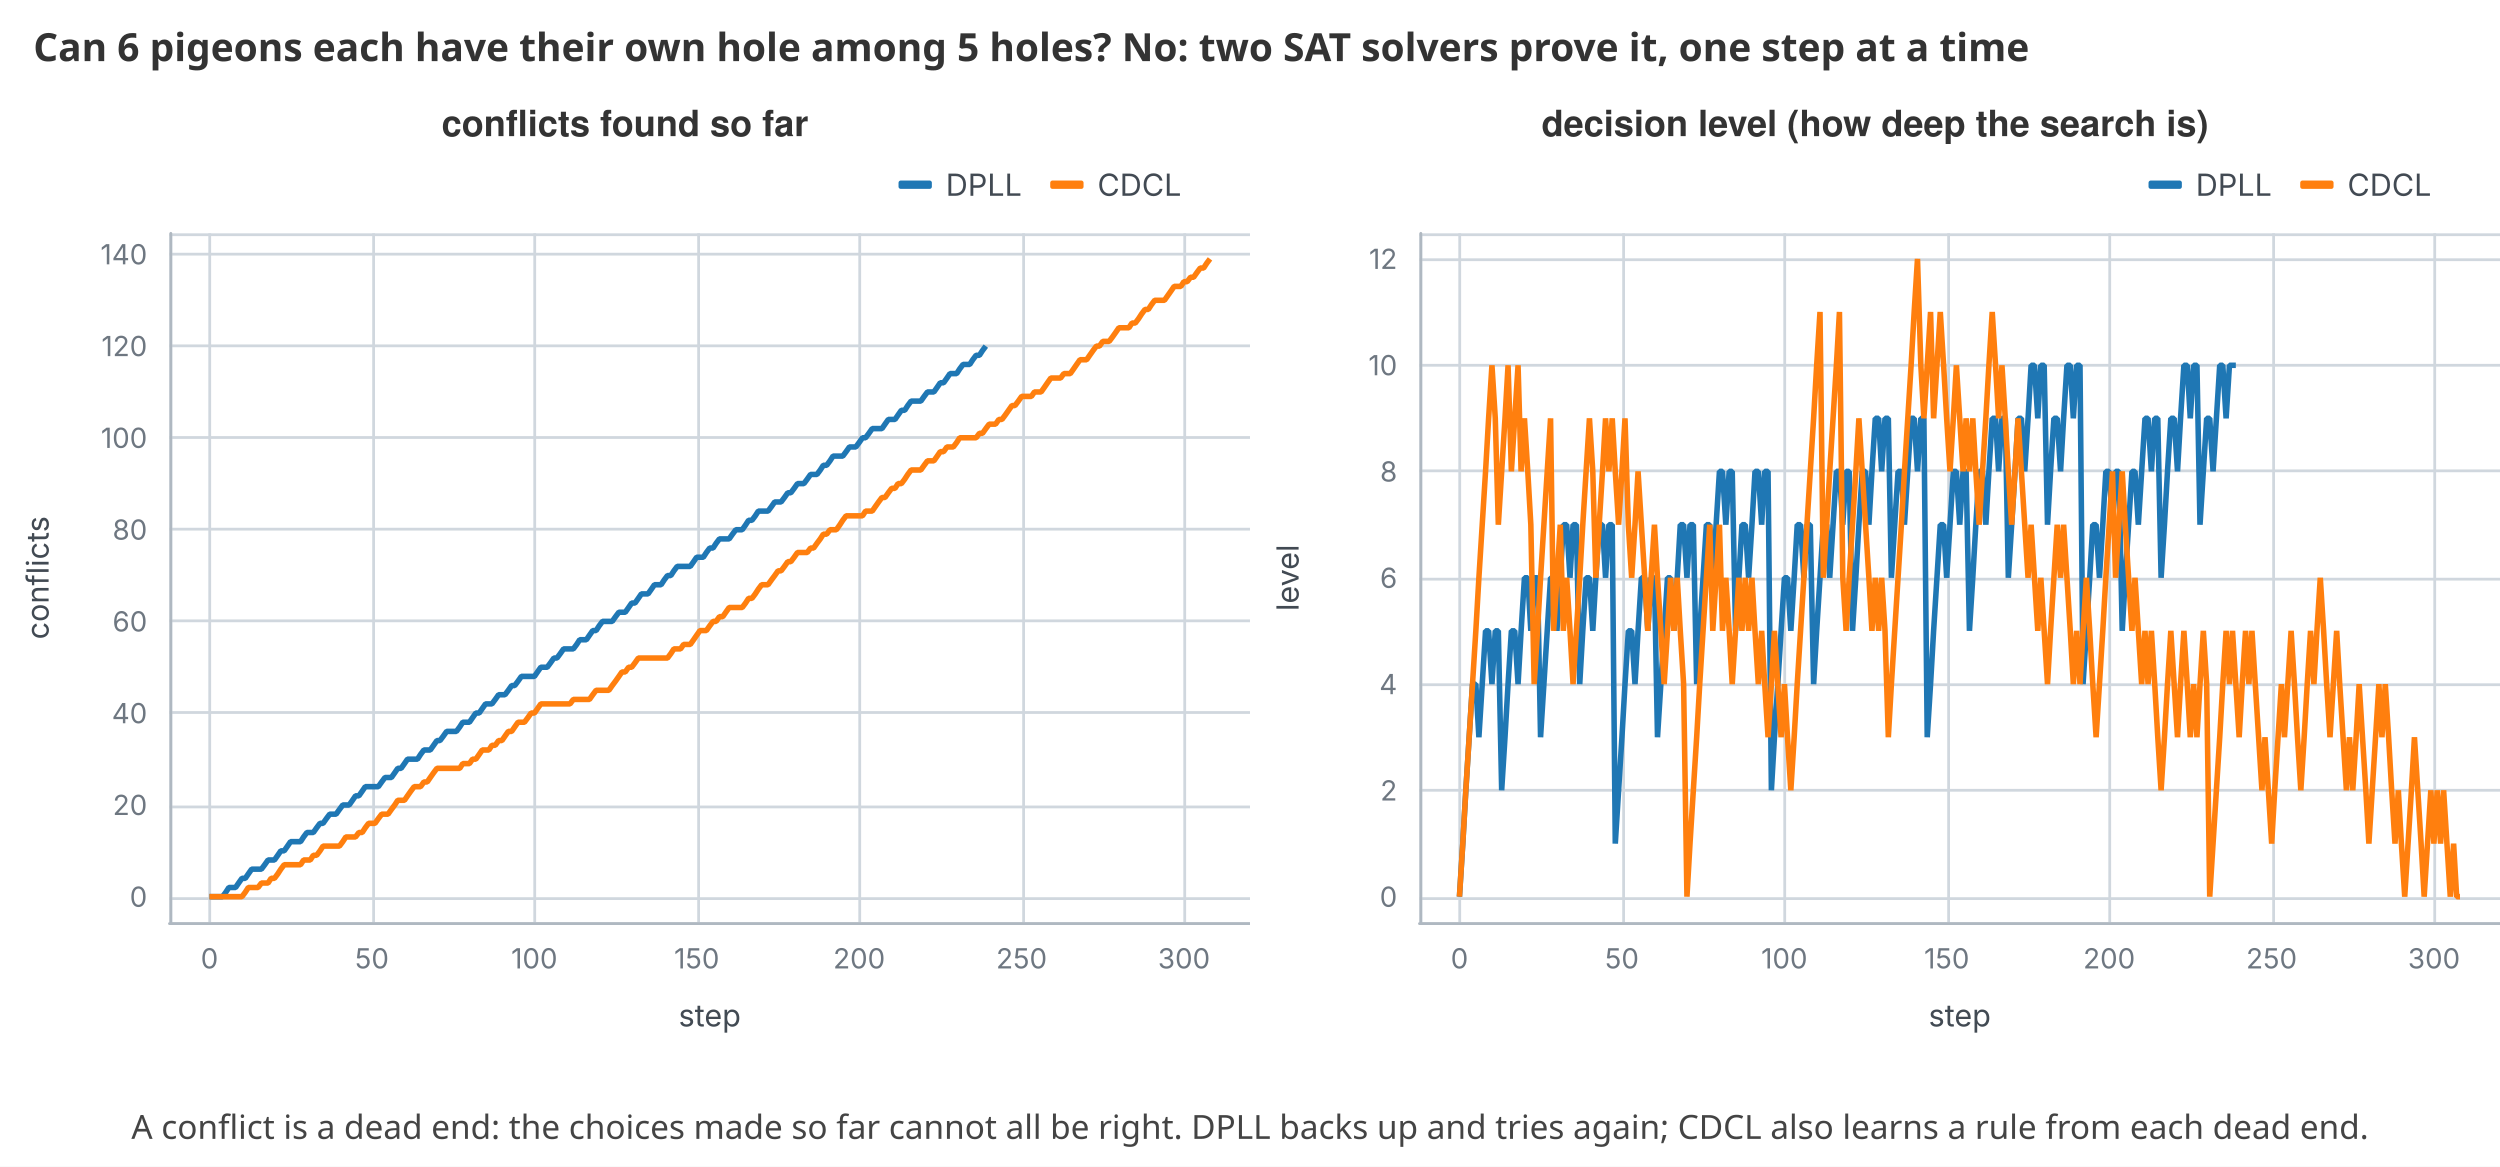
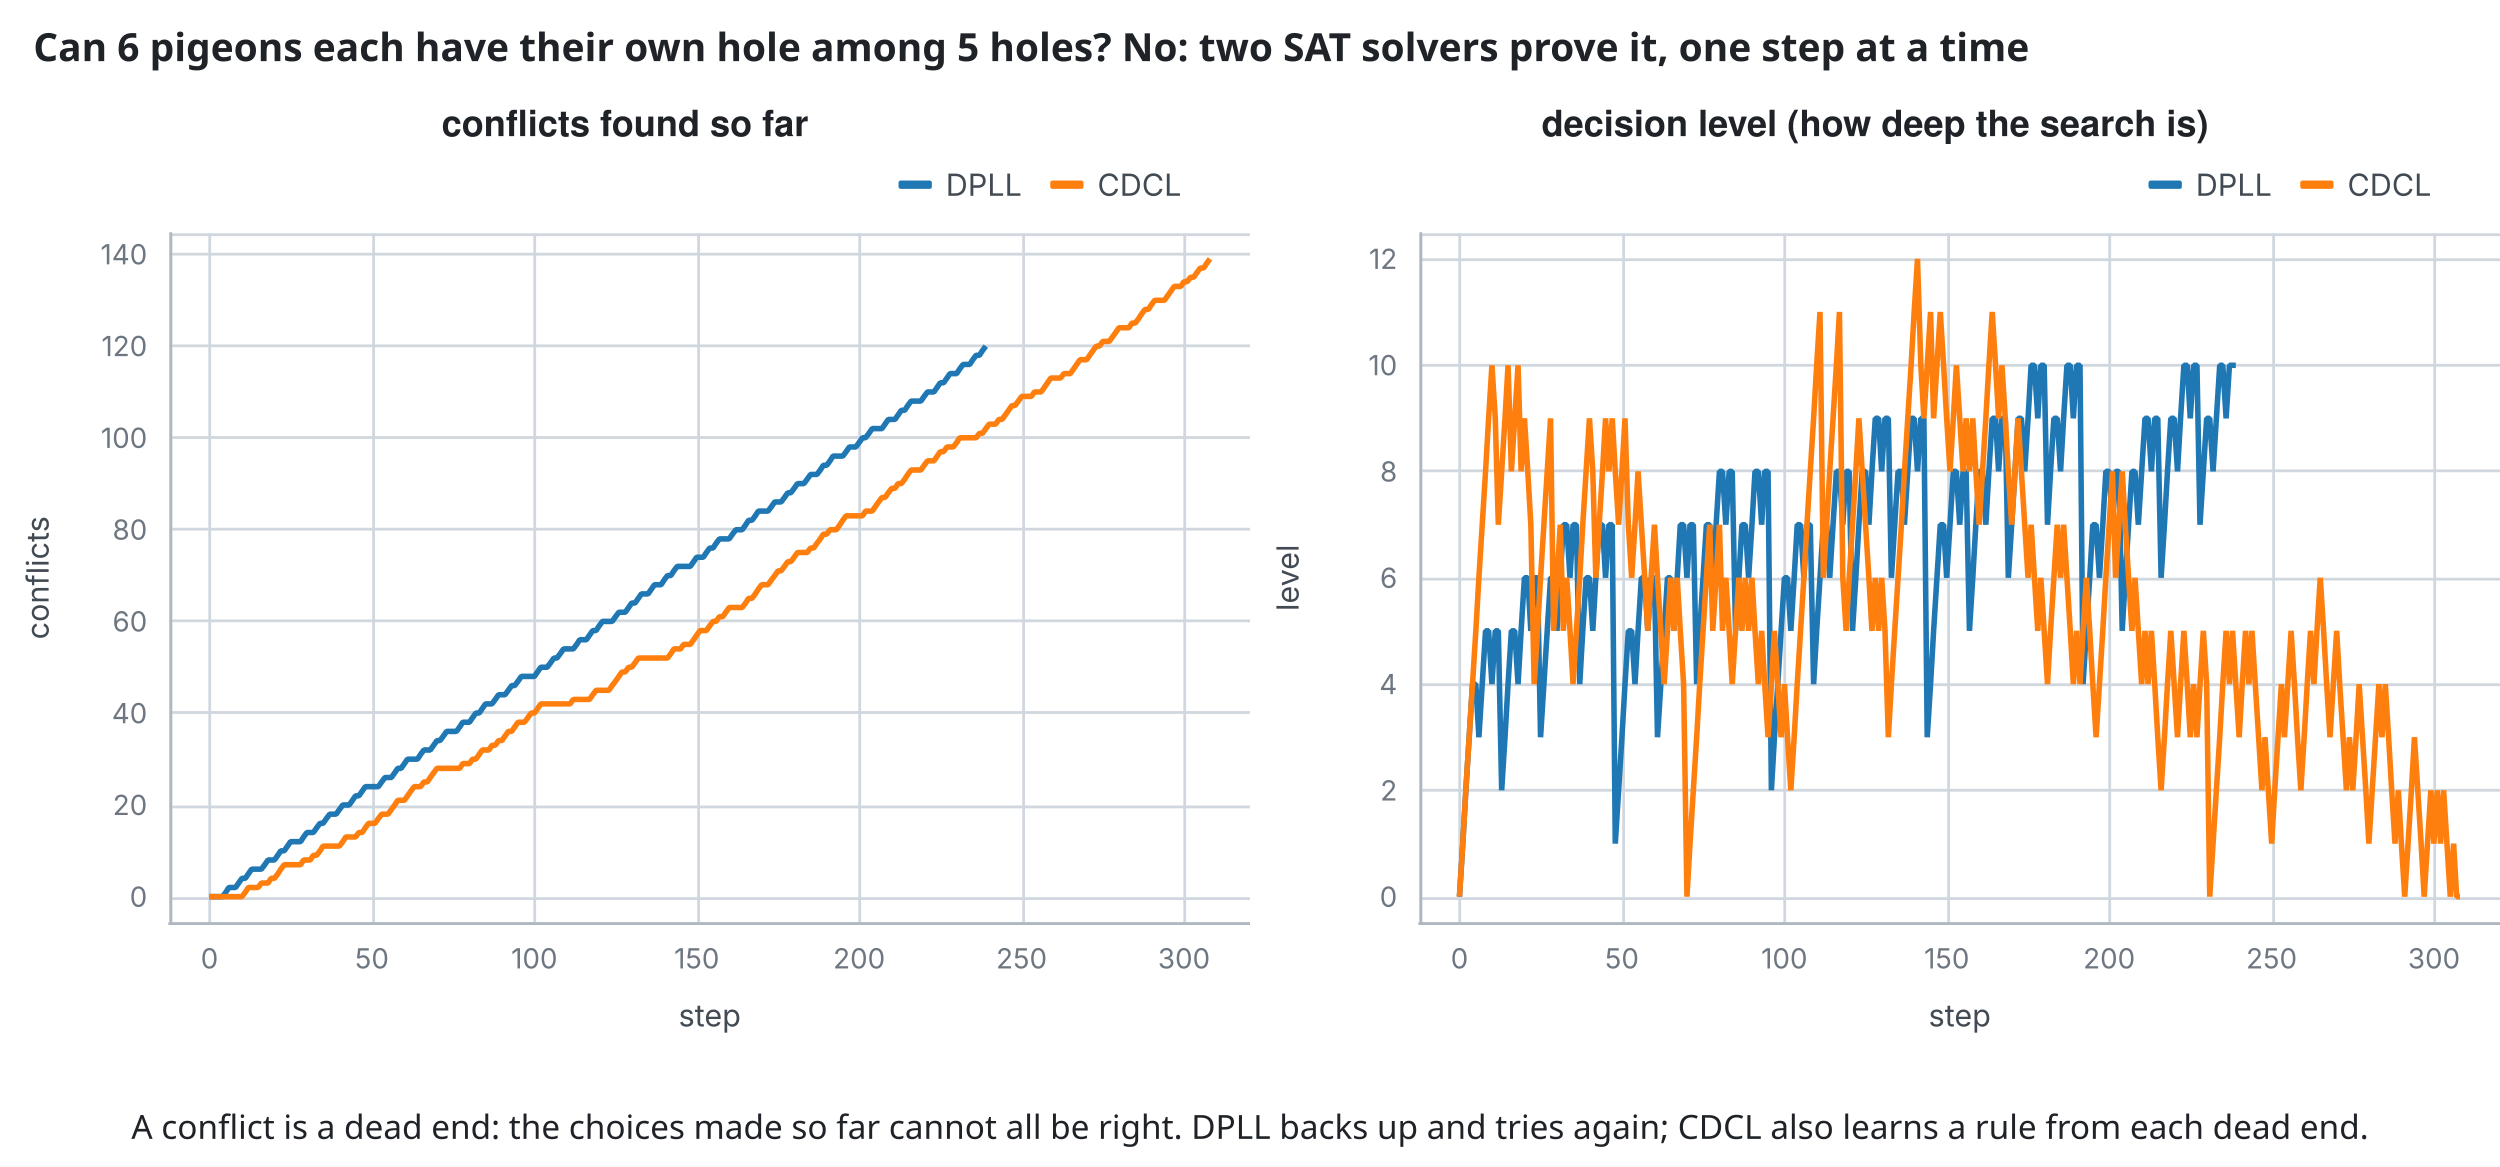
<svg xmlns="http://www.w3.org/2000/svg" width="900" height="420" viewBox="0 0 900 420">
  <rect width="100%" height="100%" fill="#ffffff" />
-   <text x="12" y="22" font-family="system-ui, sans-serif" font-size="14" font-weight="600" fill="#333333">Can 6 pigeons each have their own hole among 5 holes? No: two SAT solvers prove it, one step at a time</text>
+   <text x="12" y="22" font-family="system-ui, sans-serif" font-size="14" font-weight="600" fill="#1f2328">Can 6 pigeons each have their own hole among 5 holes? No: two SAT solvers prove it, one step at a time</text>
  <g transform="translate(0, 30)">
-     <text x="225" y="19" text-anchor="middle" font-family="system-ui, -apple-system, 'Segoe UI', Helvetica, Arial, sans-serif" font-size="13" font-weight="600" fill="#333333">conflicts found so far</text>
+     <text x="225" y="19" text-anchor="middle" font-family="system-ui, -apple-system, 'Segoe UI', Helvetica, Arial, sans-serif" font-size="13" font-weight="600" fill="#1f2328">conflicts found so far</text>
    <svg x="0" y="26" width="450" height="320" overflow="visible">
      <svg width="450" height="320" version="1.1" baseProfile="full" viewBox="0 0 450 320">
        <rect width="450" height="320" x="0" y="0" fill="#ffffff" />
        <path d="M61 276.5L450 276.5" fill="none" pointer-events="visible" stroke="#d0d7de" class="zr0-cls-0" />
        <path d="M61 267.5L450 267.5" fill="none" pointer-events="visible" stroke="#d0d7de" class="zr0-cls-0" />
        <path d="M61 234.5L450 234.5" fill="none" pointer-events="visible" stroke="#d0d7de" class="zr0-cls-0" />
        <path d="M61 200.5L450 200.5" fill="none" pointer-events="visible" stroke="#d0d7de" class="zr0-cls-0" />
        <path d="M61 167.5L450 167.5" fill="none" pointer-events="visible" stroke="#d0d7de" class="zr0-cls-0" />
        <path d="M61 134.5L450 134.5" fill="none" pointer-events="visible" stroke="#d0d7de" class="zr0-cls-0" />
        <path d="M61 101.5L450 101.5" fill="none" pointer-events="visible" stroke="#d0d7de" class="zr0-cls-0" />
        <path d="M61 68.5L450 68.5" fill="none" pointer-events="visible" stroke="#d0d7de" class="zr0-cls-0" />
        <path d="M61 35.5L450 35.5" fill="none" pointer-events="visible" stroke="#d0d7de" class="zr0-cls-0" />
        <path d="M61 28.5L450 28.5" fill="none" pointer-events="visible" stroke="#d0d7de" class="zr0-cls-0" />
        <path d="M61.5 28L61.5 276" fill="none" pointer-events="visible" stroke="#d0d7de" class="zr0-cls-0" />
        <path d="M75.5 28L75.5 276" fill="none" pointer-events="visible" stroke="#d0d7de" class="zr0-cls-0" />
        <path d="M134.5 28L134.5 276" fill="none" pointer-events="visible" stroke="#d0d7de" class="zr0-cls-0" />
        <path d="M192.5 28L192.5 276" fill="none" pointer-events="visible" stroke="#d0d7de" class="zr0-cls-0" />
        <path d="M251.5 28L251.5 276" fill="none" pointer-events="visible" stroke="#d0d7de" class="zr0-cls-0" />
        <path d="M309.5 28L309.5 276" fill="none" pointer-events="visible" stroke="#d0d7de" class="zr0-cls-0" />
        <path d="M368.5 28L368.5 276" fill="none" pointer-events="visible" stroke="#d0d7de" class="zr0-cls-0" />
        <path d="M426.5 28L426.5 276" fill="none" pointer-events="visible" stroke="#d0d7de" class="zr0-cls-0" />
        <path d="M450.5 28L450.5 276" fill="none" pointer-events="visible" stroke="#d0d7de" class="zr0-cls-0" />
        <text dominant-baseline="central" text-anchor="middle" style="font-size:11px;font-family:'Inter Variable', 'Inter', system-ui, -apple-system, 'Segoe UI', sans-serif;" y="-5.5" transform="matrix(0,-1,1,0,19,152)" fill="#424a53">conflicts</text>
        <path d="M61.5 276L61.5 28" fill="none" pointer-events="visible" stroke="#afb8c1" stroke-linecap="round" class="zr0-cls-0" />
        <text dominant-baseline="central" text-anchor="middle" style="font-size:11px;font-family:'Inter Variable', 'Inter', system-ui, -apple-system, 'Segoe UI', sans-serif;" y="5.5" transform="translate(255.5 304)" fill="#424a53">step</text>
        <path d="M61 276.5L450 276.5" fill="none" pointer-events="visible" stroke="#afb8c1" stroke-linecap="round" class="zr0-cls-0" />
        <text dominant-baseline="central" text-anchor="end" style="font-size:10px;font-family:'Inter Variable', 'Inter', system-ui, -apple-system, 'Segoe UI', sans-serif;" transform="translate(53 266.8148)" fill="#6e7781">0</text>
        <text dominant-baseline="central" text-anchor="end" style="font-size:10px;font-family:'Inter Variable', 'Inter', system-ui, -apple-system, 'Segoe UI', sans-serif;" transform="translate(53 233.7746)" fill="#6e7781">20</text>
        <text dominant-baseline="central" text-anchor="end" style="font-size:10px;font-family:'Inter Variable', 'Inter', system-ui, -apple-system, 'Segoe UI', sans-serif;" transform="translate(53 200.7343)" fill="#6e7781">40</text>
        <text dominant-baseline="central" text-anchor="end" style="font-size:10px;font-family:'Inter Variable', 'Inter', system-ui, -apple-system, 'Segoe UI', sans-serif;" transform="translate(53 167.6941)" fill="#6e7781">60</text>
        <text dominant-baseline="central" text-anchor="end" style="font-size:10px;font-family:'Inter Variable', 'Inter', system-ui, -apple-system, 'Segoe UI', sans-serif;" transform="translate(53 134.6539)" fill="#6e7781">80</text>
        <text dominant-baseline="central" text-anchor="end" style="font-size:10px;font-family:'Inter Variable', 'Inter', system-ui, -apple-system, 'Segoe UI', sans-serif;" transform="translate(53 101.6136)" fill="#6e7781">100</text>
        <text dominant-baseline="central" text-anchor="end" style="font-size:10px;font-family:'Inter Variable', 'Inter', system-ui, -apple-system, 'Segoe UI', sans-serif;" transform="translate(53 68.5734)" fill="#6e7781">120</text>
        <text dominant-baseline="central" text-anchor="end" style="font-size:10px;font-family:'Inter Variable', 'Inter', system-ui, -apple-system, 'Segoe UI', sans-serif;" transform="translate(53 35.5332)" fill="#6e7781">140</text>
        <text dominant-baseline="central" text-anchor="middle" style="font-size:10px;font-family:'Inter Variable', 'Inter', system-ui, -apple-system, 'Segoe UI', sans-serif;" y="5" transform="translate(75.4074 284)" fill="#6e7781">0</text>
        <text dominant-baseline="central" text-anchor="middle" style="font-size:10px;font-family:'Inter Variable', 'Inter', system-ui, -apple-system, 'Segoe UI', sans-serif;" y="5" transform="translate(133.879 284)" fill="#6e7781">50</text>
        <text dominant-baseline="central" text-anchor="middle" style="font-size:10px;font-family:'Inter Variable', 'Inter', system-ui, -apple-system, 'Segoe UI', sans-serif;" y="5" transform="translate(192.3506 284)" fill="#6e7781">100</text>
        <text dominant-baseline="central" text-anchor="middle" style="font-size:10px;font-family:'Inter Variable', 'Inter', system-ui, -apple-system, 'Segoe UI', sans-serif;" y="5" transform="translate(250.8223 284)" fill="#6e7781">150</text>
        <text dominant-baseline="central" text-anchor="middle" style="font-size:10px;font-family:'Inter Variable', 'Inter', system-ui, -apple-system, 'Segoe UI', sans-serif;" y="5" transform="translate(309.2939 284)" fill="#6e7781">200</text>
        <text dominant-baseline="central" text-anchor="middle" style="font-size:10px;font-family:'Inter Variable', 'Inter', system-ui, -apple-system, 'Segoe UI', sans-serif;" y="5" transform="translate(367.7655 284)" fill="#6e7781">250</text>
        <text dominant-baseline="central" text-anchor="middle" style="font-size:10px;font-family:'Inter Variable', 'Inter', system-ui, -apple-system, 'Segoe UI', sans-serif;" y="5" transform="translate(426.2371 284)" fill="#6e7781">300</text>
        <g clip-path="url(#zr0-c0)">
          <path d="M75.4 266.8L76.6 266.8L77.7 266.8L78.9 266.8L80.1 266.8L81.3 265.2L82.4 263.5L83.6 263.5L84.8 263.5L85.9 261.9L87.1 260.2L88.3 260.2L89.4 258.6L90.6 256.9L91.8 256.9L92.9 256.9L94.1 256.9L95.3 255.3L96.5 253.6L97.6 253.6L98.8 253.6L100 251.9L101.1 250.3L102.3 250.3L103.5 248.6L104.6 247L105.8 247L107 247L108.2 247L109.3 245.3L110.5 243.7L111.7 243.7L112.8 243.7L114 242L115.2 240.4L116.3 240.4L117.5 238.7L118.7 237.1L119.8 237.1L121 237.1L122.2 235.4L123.4 233.8L124.5 233.8L125.7 233.8L126.9 232.1L128 230.5L129.2 230.5L130.4 228.8L131.5 227.2L132.7 227.2L133.9 227.2L135 227.2L136.2 227.2L137.4 225.5L138.6 223.9L139.7 223.9L140.9 223.9L142.1 222.2L143.2 220.6L144.4 220.6L145.6 218.9L146.7 217.3L147.9 217.3L149.1 217.3L150.3 217.3L151.4 215.6L152.6 214L153.8 214L154.9 214L156.1 212.3L157.3 210.6L158.4 210.6L159.6 209L160.8 207.3L161.9 207.3L163.1 207.3L164.3 207.3L165.5 205.7L166.6 204L167.8 204L169 204L170.1 202.4L171.3 200.7L172.5 200.7L173.6 199.1L174.8 197.4L176 197.4L177.1 197.4L178.3 195.8L179.5 194.1L180.7 194.1L181.8 194.1L183 192.5L184.2 190.8L185.3 190.8L186.5 189.2L187.7 187.5L188.8 187.5L190 187.5L191.2 187.5L192.4 187.5L193.5 185.9L194.7 184.2L195.9 184.2L197 184.2L198.2 182.6L199.4 180.9L200.5 180.9L201.7 179.3L202.9 177.6L204 177.6L205.2 177.6L206.4 177.6L207.6 176L208.7 174.3L209.9 174.3L211.1 174.3L212.2 172.7L213.4 171L214.6 171L215.7 169.3L216.9 167.7L218.1 167.7L219.2 167.7L220.4 167.7L221.6 166L222.8 164.4L223.9 164.4L225.1 164.4L226.3 162.7L227.4 161.1L228.6 161.1L229.8 159.4L230.9 157.8L232.1 157.8L233.3 157.8L234.5 156.1L235.6 154.5L236.8 154.5L238 154.5L239.1 152.8L240.3 151.2L241.5 151.2L242.6 149.5L243.8 147.9L245 147.9L246.1 147.9L247.3 147.9L248.5 147.9L249.7 146.2L250.8 144.6L252 144.6L253.2 144.6L254.3 142.9L255.5 141.3L256.7 141.3L257.8 139.6L259 138L260.2 138L261.3 138L262.5 138L263.7 136.3L264.9 134.7L266 134.7L267.2 134.7L268.4 133L269.5 131.3L270.7 131.3L271.9 129.7L273 128L274.2 128L275.4 128L276.5 128L277.7 126.4L278.9 124.7L280.1 124.7L281.2 124.7L282.4 123.1L283.6 121.4L284.7 121.4L285.9 119.8L287.1 118.1L288.2 118.1L289.4 118.1L290.6 116.5L291.8 114.8L292.9 114.8L294.1 114.8L295.3 113.2L296.4 111.5L297.6 111.5L298.8 109.9L299.9 108.2L301.1 108.2L302.3 108.2L303.4 108.2L304.6 106.6L305.8 104.9L307 104.9L308.1 104.9L309.3 103.3L310.5 101.6L311.6 101.6L312.8 100L314 98.3L315.1 98.3L316.3 98.3L317.5 98.3L318.6 96.7L319.8 95L321 95L322.2 95L323.3 93.4L324.5 91.7L325.7 91.7L326.8 90L328 88.4L329.2 88.4L330.3 88.4L331.5 88.4L332.7 86.7L333.9 85.1L335 85.1L336.2 85.1L337.4 83.4L338.5 81.8L339.7 81.8L340.9 80.1L342 78.5L343.2 78.5L344.4 78.5L345.5 76.8L346.7 75.2L347.9 75.2L349.1 75.2L350.2 73.5L351.4 71.9L352.6 71.9L353.7 70.2L354.9 68.6" fill="none" pointer-events="visible" stroke="#1f77b4" stroke-width="2" stroke-linejoin="bevel" class="zr0-cls-1" />
        </g>
        <g clip-path="url(#zr0-c1)">
          <path d="M75.4 266.8L76.6 266.8L77.7 266.8L78.9 266.8L80.1 266.8L81.3 266.8L82.4 266.8L83.6 266.8L84.8 266.8L85.9 266.8L87.1 266.8L88.3 265.2L89.4 263.5L90.6 263.5L91.8 263.5L92.9 263.5L94.1 261.9L95.3 261.9L96.5 261.9L97.6 260.2L98.8 260.2L100 258.6L101.1 256.9L102.3 255.3L103.5 255.3L104.6 255.3L105.8 255.3L107 255.3L108.2 255.3L109.3 253.6L110.5 253.6L111.7 253.6L112.8 251.9L114 251.9L115.2 250.3L116.3 248.6L117.5 248.6L118.7 248.6L119.8 248.6L121 248.6L122.2 248.6L123.4 247L124.5 245.3L125.7 245.3L126.9 245.3L128 245.3L129.2 243.7L130.4 243.7L131.5 242L132.7 240.4L133.9 240.4L135 240.4L136.2 238.7L137.4 237.1L138.6 237.1L139.7 237.1L140.9 235.4L142.1 233.8L143.2 232.1L144.4 232.1L145.6 232.1L146.7 230.5L147.9 228.8L149.1 227.2L150.3 227.2L151.4 227.2L152.6 225.5L153.8 225.5L154.9 223.9L156.1 222.2L157.3 220.6L158.4 220.6L159.6 220.6L160.8 220.6L161.9 220.6L163.1 220.6L164.3 220.6L165.5 220.6L166.6 218.9L167.8 218.9L169 218.9L170.1 217.3L171.3 217.3L172.5 215.6L173.6 214L174.8 214L176 214L177.1 212.3L178.3 212.3L179.5 210.6L180.7 210.6L181.8 209L183 207.3L184.2 207.3L185.3 205.7L186.5 204L187.7 204L188.8 204L190 202.4L191.2 200.7L192.4 200.7L193.5 199.1L194.7 197.4L195.9 197.4L197 197.4L198.2 197.4L199.4 197.4L200.5 197.4L201.7 197.4L202.9 197.4L204 197.4L205.2 197.4L206.4 195.8L207.6 195.8L208.7 195.8L209.9 195.8L211.1 195.8L212.2 195.8L213.4 194.1L214.6 192.5L215.7 192.5L216.9 192.5L218.1 192.5L219.2 192.5L220.4 190.8L221.6 189.2L222.8 187.5L223.9 185.9L225.1 185.9L226.3 184.2L227.4 184.2L228.6 182.6L229.8 180.9L230.9 180.9L232.1 180.9L233.3 180.9L234.5 180.9L235.6 180.9L236.8 180.9L238 180.9L239.1 180.9L240.3 180.9L241.5 179.3L242.6 177.6L243.8 177.6L245 177.6L246.1 176L247.3 176L248.5 176L249.7 174.3L250.8 172.7L252 171L253.2 171L254.3 171L255.5 169.3L256.7 167.7L257.8 167.7L259 166L260.2 166L261.3 164.4L262.5 162.7L263.7 162.7L264.9 162.7L266 162.7L267.2 162.7L268.4 161.1L269.5 159.4L270.7 159.4L271.9 157.8L273 156.1L274.2 154.5L275.4 154.5L276.5 154.5L277.7 152.8L278.9 151.2L280.1 149.5L281.2 149.5L282.4 147.9L283.6 146.2L284.7 146.2L285.9 144.6L287.1 142.9L288.2 142.9L289.4 142.9L290.6 142.9L291.8 141.3L292.9 141.3L294.1 139.6L295.3 138L296.4 136.3L297.6 136.3L298.8 134.7L299.9 134.7L301.1 134.7L302.3 133L303.4 131.3L304.6 129.7L305.8 129.7L307 129.7L308.1 129.7L309.3 129.7L310.5 129.7L311.6 128L312.8 128L314 128L315.1 126.4L316.3 124.7L317.5 123.1L318.6 123.1L319.8 121.4L321 119.8L322.2 119.8L323.3 118.1L324.5 118.1L325.7 116.5L326.8 114.8L328 113.2L329.2 113.2L330.3 113.2L331.5 113.2L332.7 111.5L333.9 109.9L335 109.9L336.2 109.9L337.4 108.2L338.5 106.6L339.7 106.6L340.9 104.9L342 104.9L343.2 104.9L344.4 103.3L345.5 101.6L346.7 101.6L347.9 101.6L349.1 101.6L350.2 101.6L351.4 101.6L352.6 100L353.7 100L354.9 98.3L356.1 96.7L357.2 96.7L358.4 96.7L359.6 95L360.7 95L361.9 93.4L363.1 91.7L364.3 90L365.4 90L366.6 88.4L367.8 86.7L368.9 86.7L370.1 86.7L371.3 86.7L372.4 85.1L373.6 85.1L374.8 85.1L376 83.4L377.1 81.8L378.3 80.1L379.5 80.1L380.6 80.1L381.8 80.1L383 78.5L384.1 78.5L385.3 78.5L386.5 76.8L387.6 75.2L388.8 73.5L390 73.5L391.2 73.5L392.3 71.9L393.5 70.2L394.7 68.6L395.8 68.6L397 66.9L398.2 66.9L399.3 66.9L400.5 65.3L401.7 63.6L402.8 62L404 62L405.2 62L406.4 62L407.5 60.3L408.7 60.3L409.9 58.7L411 57L412.2 55.4L413.4 55.4L414.5 53.7L415.7 52.1L416.9 52.1L418.1 52.1L419.2 52.1L420.4 50.4L421.6 48.7L422.7 47.1L423.9 47.1L425.1 47.1L426.2 45.4L427.4 45.4L428.6 43.8L429.7 43.8L430.9 42.1L432.1 40.5L433.3 40.5L434.4 38.8L435.6 37.2" fill="none" pointer-events="visible" stroke="#ff7f0e" stroke-width="2" stroke-linejoin="bevel" class="zr0-cls-1" />
        </g>
        <path d="M-5 -5l111.5 0l0 21l-111.5 0Z" transform="translate(323.47 5)" fill="rgb(0,0,0)" fill-opacity="0" stroke="#b7b9be" stroke-width="0" class="zr0-cls-0" />
        <path d="M0.8 0L11.3 0A0.8 0.8 0 0 1 12 0.7L12 2.3A0.8 0.8 0 0 1 11.3 3L0.8 3A0.8 0.8 0 0 1 0 2.3L0 0.8A0.8 0.8 0 0 1 0.7 0Z" transform="translate(323.47 9)" fill="#1f77b4" ecmeta_series_index="0" ecmeta_data_index="0" ecmeta_ssr_type="legend" ecmeta_silent="true" class="zr0-cls-0" />
        <text dominant-baseline="central" text-anchor="start" style="font-size:11px;font-family:'Inter Variable', 'Inter', system-ui, -apple-system, 'Segoe UI', sans-serif;" x="17" y="1.5" transform="translate(323.47 9)" fill="#424a53">DPLL</text>
        <path d="M0 -4l44.6 0l0 11l-44.6 0Z" transform="translate(323.47 9)" fill="none" pointer-events="visible" ecmeta_series_index="0" ecmeta_data_index="0" ecmeta_ssr_type="legend" class="zr0-cls-2" />
        <path d="M0.8 0L11.3 0A0.8 0.8 0 0 1 12 0.7L12 2.3A0.8 0.8 0 0 1 11.3 3L0.8 3A0.8 0.8 0 0 1 0 2.3L0 0.8A0.8 0.8 0 0 1 0.7 0Z" transform="translate(378.08 9)" fill="#ff7f0e" ecmeta_series_index="1" ecmeta_data_index="1" ecmeta_ssr_type="legend" ecmeta_silent="true" class="zr0-cls-0" />
        <text dominant-baseline="central" text-anchor="start" style="font-size:11px;font-family:'Inter Variable', 'Inter', system-ui, -apple-system, 'Segoe UI', sans-serif;" x="17" y="1.5" transform="translate(378.08 9)" fill="#424a53">CDCL</text>
        <path d="M0 -4l46.9 0l0 11l-46.9 0Z" transform="translate(378.08 9)" fill="none" pointer-events="visible" ecmeta_series_index="1" ecmeta_data_index="1" ecmeta_ssr_type="legend" class="zr0-cls-2" />
        <defs>
          <clipPath id="zr0-c0">
            <path d="M59 27l392 0l0 250l-392 0Z" fill="#000" class="zr0-cls-3" />
          </clipPath>
          <clipPath id="zr0-c1">
            <path d="M59 27l392 0l0 250l-392 0Z" fill="#000" class="zr0-cls-3" />
          </clipPath>
        </defs>
        <style>
.zr0-cls-0:hover {
pointer-events:none;
}
.zr0-cls-3:hover {
cursor:pointer;
fill:rgba(0,0,0,1);
}
.zr0-cls-1:hover {
cursor:pointer;
}
.zr0-cls-2:hover {
cursor:pointer;
fill:rgba(0,0,0,0);
}



</style>
      </svg>
    </svg>
-     <text x="675" y="19" text-anchor="middle" font-family="system-ui, -apple-system, 'Segoe UI', Helvetica, Arial, sans-serif" font-size="13" font-weight="600" fill="#333333">decision level (how deep the search is)</text>
+     <text x="675" y="19" text-anchor="middle" font-family="system-ui, -apple-system, 'Segoe UI', Helvetica, Arial, sans-serif" font-size="13" font-weight="600" fill="#1f2328">decision level (how deep the search is)</text>
    <svg x="450" y="26" width="450" height="320" overflow="visible">
      <svg width="450" height="320" version="1.1" baseProfile="full" viewBox="0 0 450 320">
        <rect width="450" height="320" x="0" y="0" fill="#ffffff" />
        <path d="M61 276.5L450 276.5" fill="none" pointer-events="visible" stroke="#d0d7de" class="zr1-cls-4" />
        <path d="M61 267.5L450 267.5" fill="none" pointer-events="visible" stroke="#d0d7de" class="zr1-cls-4" />
        <path d="M61 228.5L450 228.5" fill="none" pointer-events="visible" stroke="#d0d7de" class="zr1-cls-4" />
        <path d="M61 190.5L450 190.5" fill="none" pointer-events="visible" stroke="#d0d7de" class="zr1-cls-4" />
        <path d="M61 152.5L450 152.5" fill="none" pointer-events="visible" stroke="#d0d7de" class="zr1-cls-4" />
        <path d="M61 113.5L450 113.5" fill="none" pointer-events="visible" stroke="#d0d7de" class="zr1-cls-4" />
        <path d="M61 75.5L450 75.5" fill="none" pointer-events="visible" stroke="#d0d7de" class="zr1-cls-4" />
        <path d="M61 37.5L450 37.5" fill="none" pointer-events="visible" stroke="#d0d7de" class="zr1-cls-4" />
        <path d="M61 28.5L450 28.5" fill="none" pointer-events="visible" stroke="#d0d7de" class="zr1-cls-4" />
        <path d="M61.5 28L61.5 276" fill="none" pointer-events="visible" stroke="#d0d7de" class="zr1-cls-4" />
        <path d="M75.5 28L75.5 276" fill="none" pointer-events="visible" stroke="#d0d7de" class="zr1-cls-4" />
        <path d="M134.5 28L134.5 276" fill="none" pointer-events="visible" stroke="#d0d7de" class="zr1-cls-4" />
        <path d="M192.5 28L192.5 276" fill="none" pointer-events="visible" stroke="#d0d7de" class="zr1-cls-4" />
        <path d="M251.5 28L251.5 276" fill="none" pointer-events="visible" stroke="#d0d7de" class="zr1-cls-4" />
        <path d="M309.5 28L309.5 276" fill="none" pointer-events="visible" stroke="#d0d7de" class="zr1-cls-4" />
        <path d="M368.5 28L368.5 276" fill="none" pointer-events="visible" stroke="#d0d7de" class="zr1-cls-4" />
        <path d="M426.5 28L426.5 276" fill="none" pointer-events="visible" stroke="#d0d7de" class="zr1-cls-4" />
        <path d="M450.5 28L450.5 276" fill="none" pointer-events="visible" stroke="#d0d7de" class="zr1-cls-4" />
        <text dominant-baseline="central" text-anchor="middle" style="font-size:11px;font-family:'Inter Variable', 'Inter', system-ui, -apple-system, 'Segoe UI', sans-serif;" y="-5.5" transform="matrix(0,-1,1,0,19,152)" fill="#424a53">level</text>
        <path d="M61.5 276L61.5 28" fill="none" pointer-events="visible" stroke="#afb8c1" stroke-linecap="round" class="zr1-cls-4" />
        <text dominant-baseline="central" text-anchor="middle" style="font-size:11px;font-family:'Inter Variable', 'Inter', system-ui, -apple-system, 'Segoe UI', sans-serif;" y="5.5" transform="translate(255.5 304)" fill="#424a53">step</text>
        <path d="M61 276.5L450 276.5" fill="none" pointer-events="visible" stroke="#afb8c1" stroke-linecap="round" class="zr1-cls-4" />
        <text dominant-baseline="central" text-anchor="end" style="font-size:10px;font-family:'Inter Variable', 'Inter', system-ui, -apple-system, 'Segoe UI', sans-serif;" transform="translate(53 266.8148)" fill="#6e7781">0</text>
        <text dominant-baseline="central" text-anchor="end" style="font-size:10px;font-family:'Inter Variable', 'Inter', system-ui, -apple-system, 'Segoe UI', sans-serif;" transform="translate(53 228.5432)" fill="#6e7781">2</text>
        <text dominant-baseline="central" text-anchor="end" style="font-size:10px;font-family:'Inter Variable', 'Inter', system-ui, -apple-system, 'Segoe UI', sans-serif;" transform="translate(53 190.2716)" fill="#6e7781">4</text>
        <text dominant-baseline="central" text-anchor="end" style="font-size:10px;font-family:'Inter Variable', 'Inter', system-ui, -apple-system, 'Segoe UI', sans-serif;" transform="translate(53 152)" fill="#6e7781">6</text>
        <text dominant-baseline="central" text-anchor="end" style="font-size:10px;font-family:'Inter Variable', 'Inter', system-ui, -apple-system, 'Segoe UI', sans-serif;" transform="translate(53 113.7284)" fill="#6e7781">8</text>
        <text dominant-baseline="central" text-anchor="end" style="font-size:10px;font-family:'Inter Variable', 'Inter', system-ui, -apple-system, 'Segoe UI', sans-serif;" transform="translate(53 75.4568)" fill="#6e7781">10</text>
        <text dominant-baseline="central" text-anchor="end" style="font-size:10px;font-family:'Inter Variable', 'Inter', system-ui, -apple-system, 'Segoe UI', sans-serif;" transform="translate(53 37.1852)" fill="#6e7781">12</text>
        <text dominant-baseline="central" text-anchor="middle" style="font-size:10px;font-family:'Inter Variable', 'Inter', system-ui, -apple-system, 'Segoe UI', sans-serif;" y="5" transform="translate(75.4074 284)" fill="#6e7781">0</text>
        <text dominant-baseline="central" text-anchor="middle" style="font-size:10px;font-family:'Inter Variable', 'Inter', system-ui, -apple-system, 'Segoe UI', sans-serif;" y="5" transform="translate(133.879 284)" fill="#6e7781">50</text>
        <text dominant-baseline="central" text-anchor="middle" style="font-size:10px;font-family:'Inter Variable', 'Inter', system-ui, -apple-system, 'Segoe UI', sans-serif;" y="5" transform="translate(192.3506 284)" fill="#6e7781">100</text>
        <text dominant-baseline="central" text-anchor="middle" style="font-size:10px;font-family:'Inter Variable', 'Inter', system-ui, -apple-system, 'Segoe UI', sans-serif;" y="5" transform="translate(250.8223 284)" fill="#6e7781">150</text>
        <text dominant-baseline="central" text-anchor="middle" style="font-size:10px;font-family:'Inter Variable', 'Inter', system-ui, -apple-system, 'Segoe UI', sans-serif;" y="5" transform="translate(309.2939 284)" fill="#6e7781">200</text>
        <text dominant-baseline="central" text-anchor="middle" style="font-size:10px;font-family:'Inter Variable', 'Inter', system-ui, -apple-system, 'Segoe UI', sans-serif;" y="5" transform="translate(367.7655 284)" fill="#6e7781">250</text>
        <text dominant-baseline="central" text-anchor="middle" style="font-size:10px;font-family:'Inter Variable', 'Inter', system-ui, -apple-system, 'Segoe UI', sans-serif;" y="5" transform="translate(426.2371 284)" fill="#6e7781">300</text>
        <g clip-path="url(#zr1-c0)">
          <path d="M75.4 266.8L76.6 247.7L77.7 228.5L78.9 209.4L80.1 190.3L81.3 190.3L82.4 209.4L83.6 190.3L84.8 171.1L85.9 171.1L87.1 190.3L88.3 171.1L89.4 171.1L90.6 228.5L91.8 209.4L92.9 190.3L94.1 171.1L95.3 171.1L96.5 190.3L97.6 171.1L98.8 152L100 152L101.1 171.1L102.3 152L103.5 152L104.6 209.4L105.8 190.3L107 171.1L108.2 152L109.3 152L110.5 171.1L111.7 152L112.8 132.9L114 132.9L115.2 152L116.3 132.9L117.5 132.9L118.7 190.3L119.8 171.1L121 152L122.2 152L123.4 171.1L124.5 152L125.7 132.9L126.9 132.9L128 152L129.2 132.9L130.4 132.9L131.5 247.7L132.7 228.5L133.9 209.4L135 190.3L136.2 171.1L137.4 171.1L138.6 190.3L139.7 171.1L140.9 152L142.1 152L143.2 171.1L144.4 152L145.6 152L146.7 209.4L147.9 190.3L149.1 171.1L150.3 152L151.4 152L152.6 171.1L153.8 152L154.9 132.9L156.1 132.9L157.3 152L158.4 132.9L159.6 132.9L160.8 190.3L161.9 171.1L163.1 152L164.3 132.9L165.5 132.9L166.6 152L167.8 132.9L169 113.7L170.1 113.7L171.3 132.9L172.5 113.7L173.6 113.7L174.8 171.1L176 152L177.1 132.9L178.3 132.9L179.5 152L180.7 132.9L181.8 113.7L183 113.7L184.2 132.9L185.3 113.7L186.5 113.7L187.7 228.5L188.8 209.4L190 190.3L191.2 171.1L192.4 152L193.5 152L194.7 171.1L195.9 152L197 132.9L198.2 132.9L199.4 152L200.5 132.9L201.7 132.9L202.9 190.3L204 171.1L205.2 152L206.4 132.9L207.6 132.9L208.7 152L209.9 132.9L211.1 113.7L212.2 113.7L213.4 132.9L214.6 113.7L215.7 113.7L216.9 171.1L218.1 152L219.2 132.9L220.4 113.7L221.6 113.7L222.8 132.9L223.9 113.7L225.1 94.6L226.3 94.6L227.4 113.7L228.6 94.6L229.8 94.6L230.9 152L232.1 132.9L233.3 113.7L234.5 113.7L235.6 132.9L236.8 113.7L238 94.6L239.1 94.6L240.3 113.7L241.5 94.6L242.6 94.6L243.8 209.4L245 190.3L246.1 171.1L247.3 152L248.5 132.9L249.7 132.9L250.8 152L252 132.9L253.2 113.7L254.3 113.7L255.5 132.9L256.7 113.7L257.8 113.7L259 171.1L260.2 152L261.3 132.9L262.5 113.7L263.7 113.7L264.9 132.9L266 113.7L267.2 94.6L268.4 94.6L269.5 113.7L270.7 94.6L271.9 94.6L273 152L274.2 132.9L275.4 113.7L276.5 94.6L277.7 94.6L278.9 113.7L280.1 94.6L281.2 75.5L282.4 75.5L283.6 94.6L284.7 75.5L285.9 75.5L287.1 132.9L288.2 113.7L289.4 94.6L290.6 94.6L291.8 113.7L292.9 94.6L294.1 75.5L295.3 75.5L296.4 94.6L297.6 75.5L298.8 75.5L299.9 190.3L301.1 171.1L302.3 152L303.4 132.9L304.6 132.9L305.8 152L307 132.9L308.1 113.7L309.3 113.7L310.5 132.9L311.6 113.7L312.8 113.7L314 171.1L315.1 152L316.3 132.9L317.5 113.7L318.6 113.7L319.8 132.9L321 113.7L322.2 94.6L323.3 94.6L324.5 113.7L325.7 94.6L326.8 94.6L328 152L329.2 132.9L330.3 113.7L331.5 94.6L332.7 94.6L333.9 113.7L335 94.6L336.2 75.5L337.4 75.5L338.5 94.6L339.7 75.5L340.9 75.5L342 132.9L343.2 113.7L344.4 94.6L345.5 94.6L346.7 113.7L347.9 94.6L349.1 75.5L350.2 75.5L351.4 94.6L352.6 75.5L353.7 75.5L354.9 75.5" fill="none" pointer-events="visible" stroke="#1f77b4" stroke-width="2" stroke-linejoin="bevel" class="zr1-cls-5" />
        </g>
        <g clip-path="url(#zr1-c1)">
          <path d="M75.4 266.8L76.6 247.7L77.7 228.5L78.9 209.4L80.1 190.3L81.3 171.1L82.4 152L83.6 132.9L84.8 113.7L85.9 94.6L87.1 75.5L88.3 94.6L89.4 132.9L90.6 113.7L91.8 94.6L92.9 75.5L94.1 113.7L95.3 94.6L96.5 75.5L97.6 113.7L98.8 94.6L100 113.7L101.1 132.9L102.3 190.3L103.5 171.1L104.6 152L105.8 132.9L107 113.7L108.2 94.6L109.3 171.1L110.5 152L111.7 132.9L112.8 171.1L114 152L115.2 171.1L116.3 190.3L117.5 171.1L118.7 152L119.8 132.9L121 113.7L122.2 94.6L123.4 113.7L124.5 152L125.7 132.9L126.9 113.7L128 94.6L129.2 113.7L130.4 94.6L131.5 113.7L132.7 132.9L133.9 113.7L135 94.6L136.2 132.9L137.4 152L138.6 132.9L139.7 113.7L140.9 132.9L142.1 152L143.2 171.1L144.4 152L145.6 132.9L146.7 152L147.9 171.1L149.1 190.3L150.3 171.1L151.4 152L152.6 171.1L153.8 152L154.9 171.1L156.1 190.3L157.3 266.8L158.4 247.7L159.6 228.5L160.8 209.4L161.9 190.3L163.1 171.1L164.3 152L165.5 132.9L166.6 171.1L167.8 152L169 132.9L170.1 171.1L171.3 152L172.5 171.1L173.6 190.3L174.8 171.1L176 152L177.1 171.1L178.3 152L179.5 171.1L180.7 152L181.8 171.1L183 190.3L184.2 171.1L185.3 190.3L186.5 209.4L187.7 190.3L188.8 171.1L190 190.3L191.2 209.4L192.4 190.3L193.5 209.4L194.7 228.5L195.9 209.4L197 190.3L198.2 171.1L199.4 152L200.5 132.9L201.7 113.7L202.9 94.6L204 75.5L205.2 56.3L206.4 152L207.6 132.9L208.7 113.7L209.9 94.6L211.1 75.5L212.2 56.3L213.4 152L214.6 171.1L215.7 152L216.9 132.9L218.1 113.7L219.2 94.6L220.4 113.7L221.6 132.9L222.8 152L223.9 171.1L225.1 152L226.3 171.1L227.4 152L228.6 171.1L229.8 209.4L230.9 190.3L232.1 171.1L233.3 152L234.5 132.9L235.6 113.7L236.8 94.6L238 75.5L239.1 56.3L240.3 37.2L241.5 75.5L242.6 94.6L243.8 75.5L245 56.3L246.1 94.6L247.3 75.5L248.5 56.3L249.7 75.5L250.8 94.6L252 113.7L253.2 94.6L254.3 75.5L255.5 94.6L256.7 113.7L257.8 94.6L259 113.7L260.2 94.6L261.3 113.7L262.5 132.9L263.7 113.7L264.9 94.6L266 75.5L267.2 56.3L268.4 75.5L269.5 94.6L270.7 75.5L271.9 94.6L273 113.7L274.2 132.9L275.4 113.7L276.5 94.6L277.7 113.7L278.9 132.9L280.1 152L281.2 132.9L282.4 152L283.6 171.1L284.7 152L285.9 171.1L287.1 190.3L288.2 171.1L289.4 152L290.6 132.9L291.8 152L292.9 132.9L294.1 152L295.3 171.1L296.4 190.3L297.6 171.1L298.8 190.3L299.9 171.1L301.1 152L302.3 171.1L303.4 190.3L304.6 209.4L305.8 190.3L307 171.1L308.1 152L309.3 132.9L310.5 113.7L311.6 152L312.8 132.9L314 113.7L315.1 132.9L316.3 152L317.5 171.1L318.6 152L319.8 171.1L321 190.3L322.2 171.1L323.3 190.3L324.5 171.1L325.7 190.3L326.8 209.4L328 228.5L329.2 209.4L330.3 190.3L331.5 171.1L332.7 190.3L333.9 209.4L335 190.3L336.2 171.1L337.4 190.3L338.5 209.4L339.7 190.3L340.9 209.4L342 190.3L343.2 171.1L344.4 190.3L345.5 266.8L346.7 247.7L347.9 228.5L349.1 209.4L350.2 190.3L351.4 171.1L352.6 190.3L353.7 171.1L354.9 190.3L356.1 209.4L357.2 190.3L358.4 171.1L359.6 190.3L360.7 171.1L361.9 190.3L363.1 209.4L364.3 228.5L365.4 209.4L366.6 228.5L367.8 247.7L368.9 228.5L370.1 209.4L371.3 190.3L372.4 209.4L373.6 190.3L374.8 171.1L376 190.3L377.1 209.4L378.3 228.5L379.5 209.4L380.6 190.3L381.8 171.1L383 190.3L384.1 171.1L385.3 152L386.5 171.1L387.6 190.3L388.8 209.4L390 190.3L391.2 171.1L392.3 190.3L393.5 209.4L394.7 228.5L395.8 209.4L397 228.5L398.2 209.4L399.3 190.3L400.5 209.4L401.7 228.5L402.8 247.7L404 228.5L405.2 209.4L406.4 190.3L407.5 209.4L408.7 190.3L409.9 209.4L411 228.5L412.2 247.7L413.4 228.5L414.5 247.7L415.7 266.8L416.9 247.7L418.1 228.5L419.2 209.4L420.4 228.5L421.6 247.7L422.7 266.8L423.9 247.7L425.1 228.5L426.2 247.7L427.4 228.5L428.6 247.7L429.7 228.5L430.9 247.7L432.1 266.8L433.3 247.7L434.4 266.8L435.6 266.8" fill="none" pointer-events="visible" stroke="#ff7f0e" stroke-width="2" stroke-linejoin="bevel" class="zr1-cls-5" />
        </g>
        <path d="M-5 -5l111.5 0l0 21l-111.5 0Z" transform="translate(323.47 5)" fill="rgb(0,0,0)" fill-opacity="0" stroke="#b7b9be" stroke-width="0" class="zr1-cls-4" />
        <path d="M0.8 0L11.3 0A0.8 0.8 0 0 1 12 0.7L12 2.3A0.8 0.8 0 0 1 11.3 3L0.8 3A0.8 0.8 0 0 1 0 2.3L0 0.8A0.8 0.8 0 0 1 0.7 0Z" transform="translate(323.47 9)" fill="#1f77b4" ecmeta_series_index="0" ecmeta_data_index="0" ecmeta_ssr_type="legend" ecmeta_silent="true" class="zr1-cls-4" />
        <text dominant-baseline="central" text-anchor="start" style="font-size:11px;font-family:'Inter Variable', 'Inter', system-ui, -apple-system, 'Segoe UI', sans-serif;" x="17" y="1.5" transform="translate(323.47 9)" fill="#424a53">DPLL</text>
        <path d="M0 -4l44.6 0l0 11l-44.6 0Z" transform="translate(323.47 9)" fill="none" pointer-events="visible" ecmeta_series_index="0" ecmeta_data_index="0" ecmeta_ssr_type="legend" class="zr1-cls-6" />
        <path d="M0.8 0L11.3 0A0.8 0.8 0 0 1 12 0.7L12 2.3A0.8 0.8 0 0 1 11.3 3L0.8 3A0.8 0.8 0 0 1 0 2.3L0 0.8A0.8 0.8 0 0 1 0.7 0Z" transform="translate(378.08 9)" fill="#ff7f0e" ecmeta_series_index="1" ecmeta_data_index="1" ecmeta_ssr_type="legend" ecmeta_silent="true" class="zr1-cls-4" />
        <text dominant-baseline="central" text-anchor="start" style="font-size:11px;font-family:'Inter Variable', 'Inter', system-ui, -apple-system, 'Segoe UI', sans-serif;" x="17" y="1.5" transform="translate(378.08 9)" fill="#424a53">CDCL</text>
        <path d="M0 -4l46.9 0l0 11l-46.9 0Z" transform="translate(378.08 9)" fill="none" pointer-events="visible" ecmeta_series_index="1" ecmeta_data_index="1" ecmeta_ssr_type="legend" class="zr1-cls-6" />
        <defs>
          <clipPath id="zr1-c0">
            <path d="M59 27l392 0l0 250l-392 0Z" fill="#000" class="zr1-cls-7" />
          </clipPath>
          <clipPath id="zr1-c1">
            <path d="M59 27l392 0l0 250l-392 0Z" fill="#000" class="zr1-cls-7" />
          </clipPath>
        </defs>
        <style>
.zr1-cls-4:hover {
pointer-events:none;
}
.zr1-cls-7:hover {
cursor:pointer;
fill:rgba(0,0,0,1);
}
.zr1-cls-5:hover {
cursor:pointer;
}
.zr1-cls-6:hover {
cursor:pointer;
fill:rgba(0,0,0,0);
}



</style>
      </svg>
    </svg>
  </g>
-   <text x="450" y="410" text-anchor="middle" font-family="system-ui, sans-serif" font-size="12" fill="#444444">A conflict is a dead end: the choices made so far cannot all be right. DPLL backs up and tries again; CDCL also learns a rule from each dead end.</text>
+   <text x="450" y="410" text-anchor="middle" font-family="system-ui, sans-serif" font-size="12" fill="#1f2328">A conflict is a dead end: the choices made so far cannot all be right. DPLL backs up and tries again; CDCL also learns a rule from each dead end.</text>
</svg>
